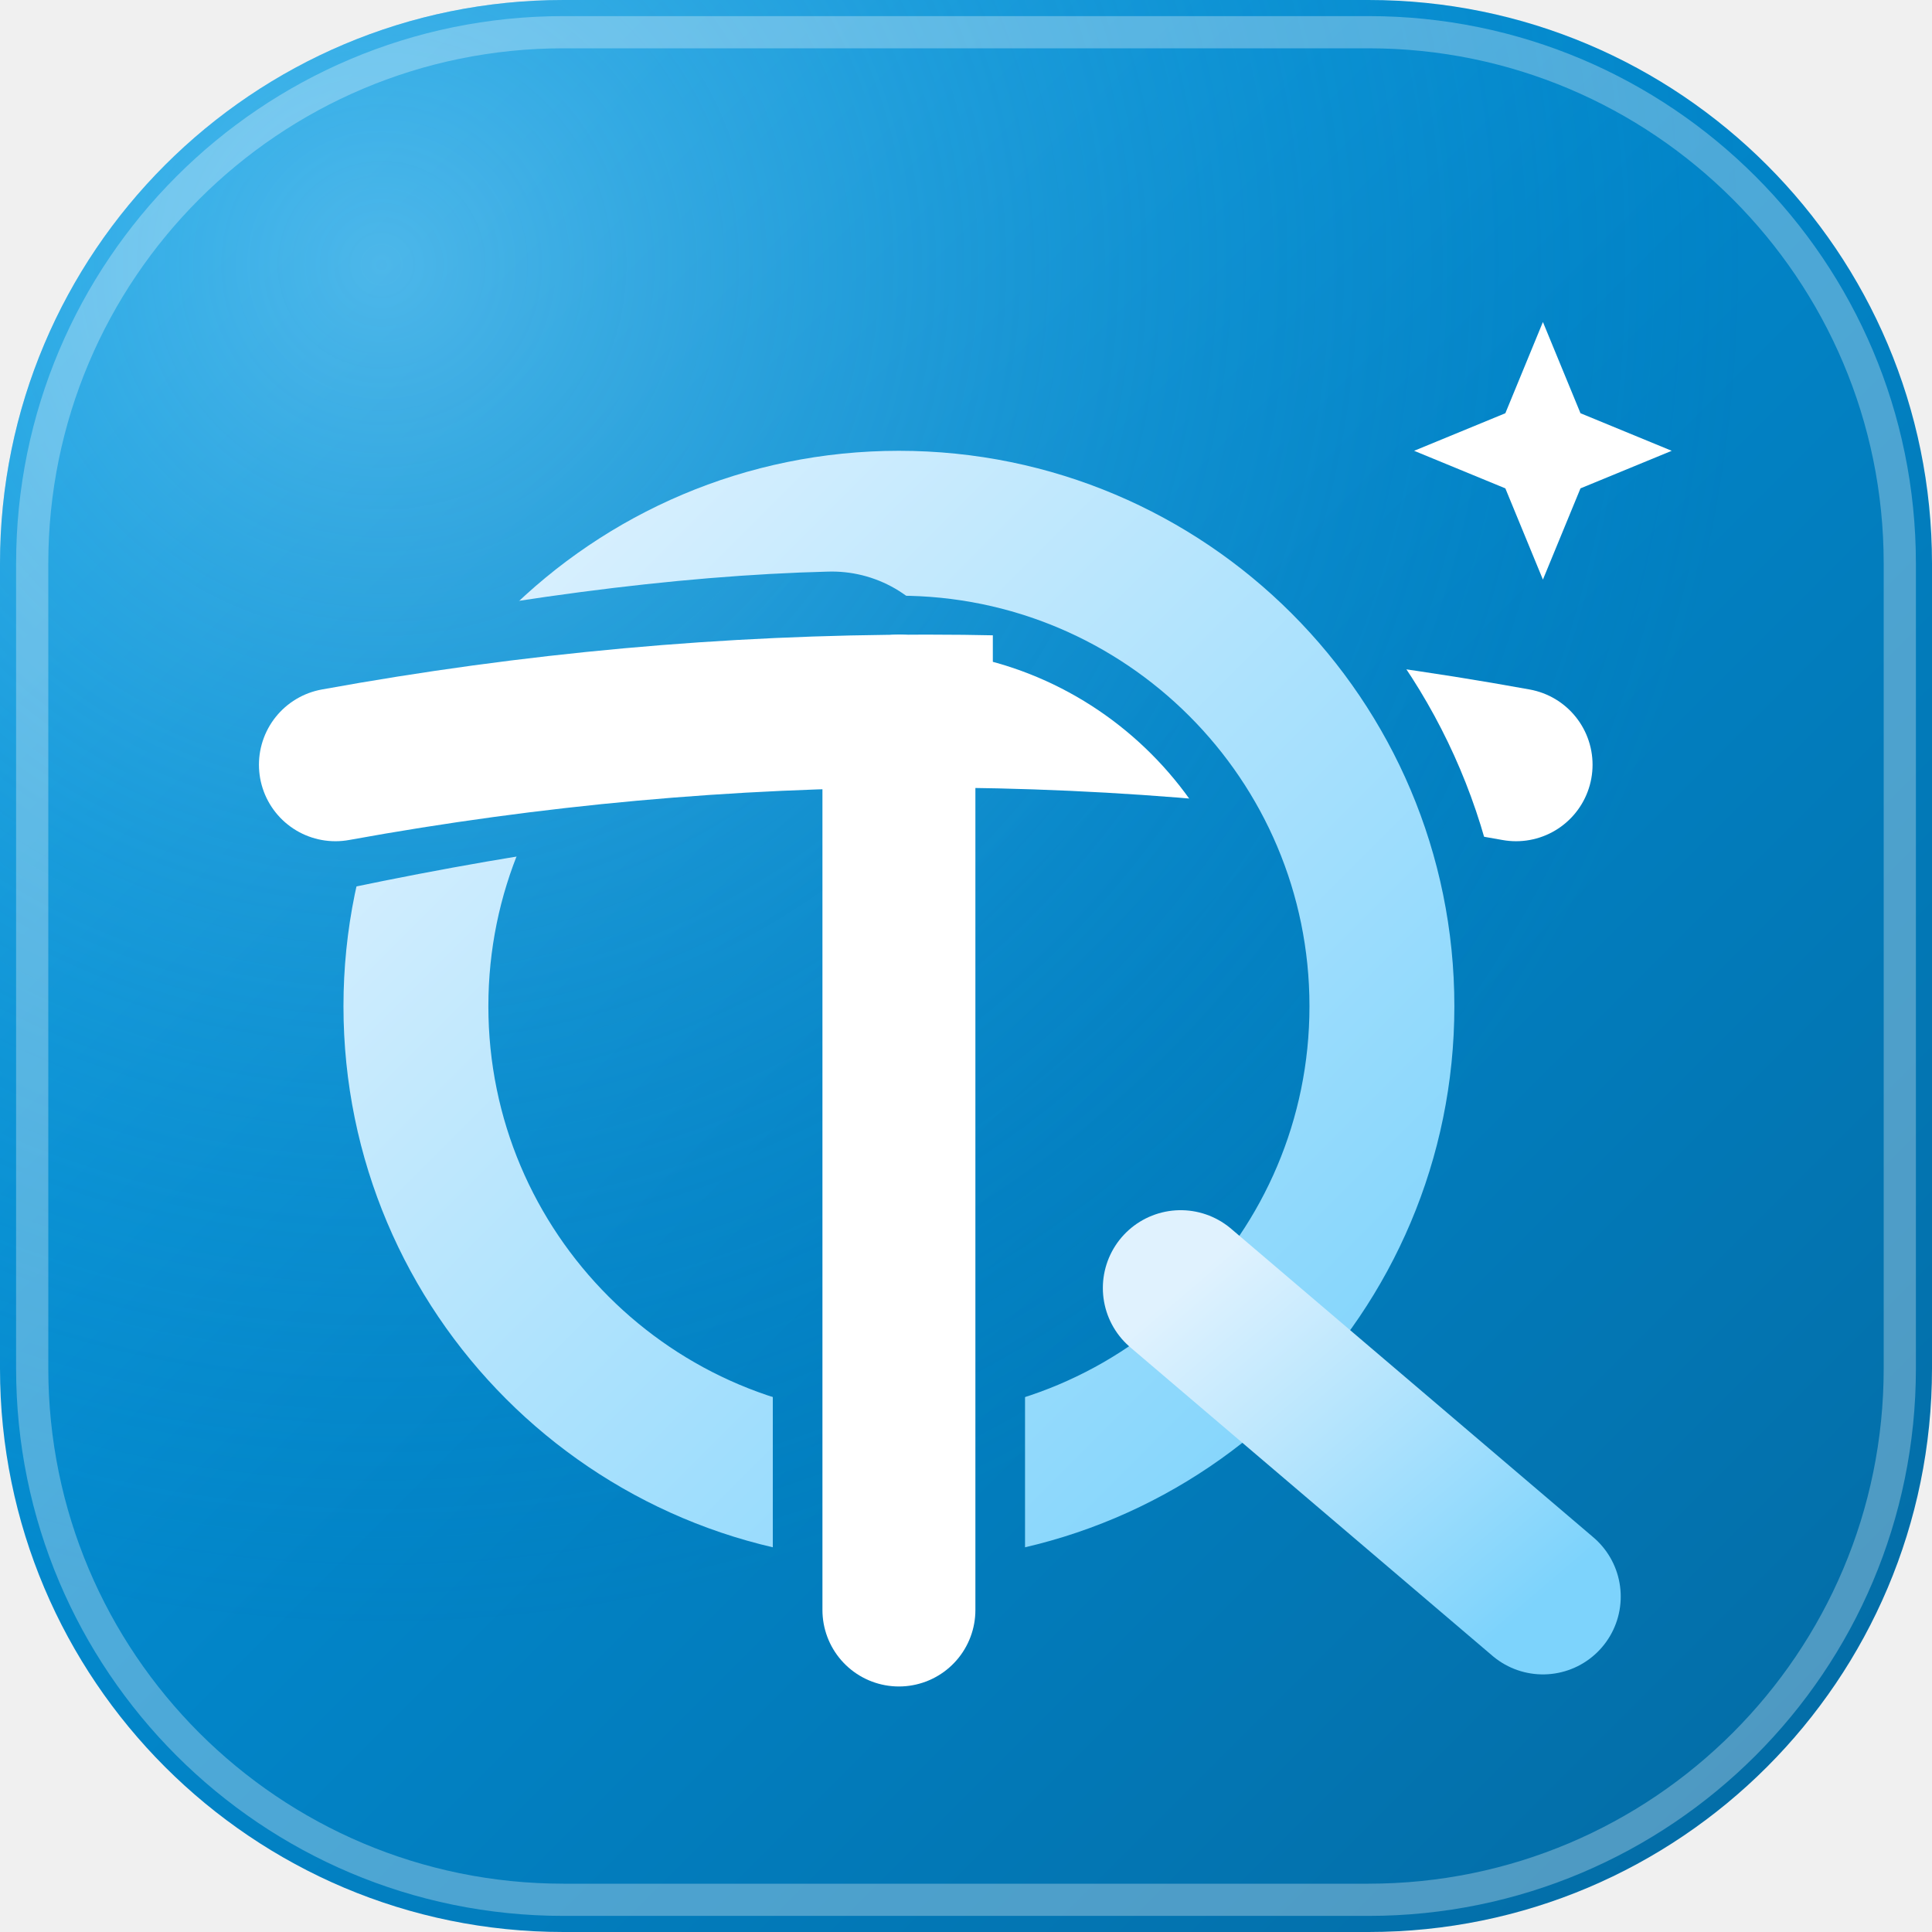
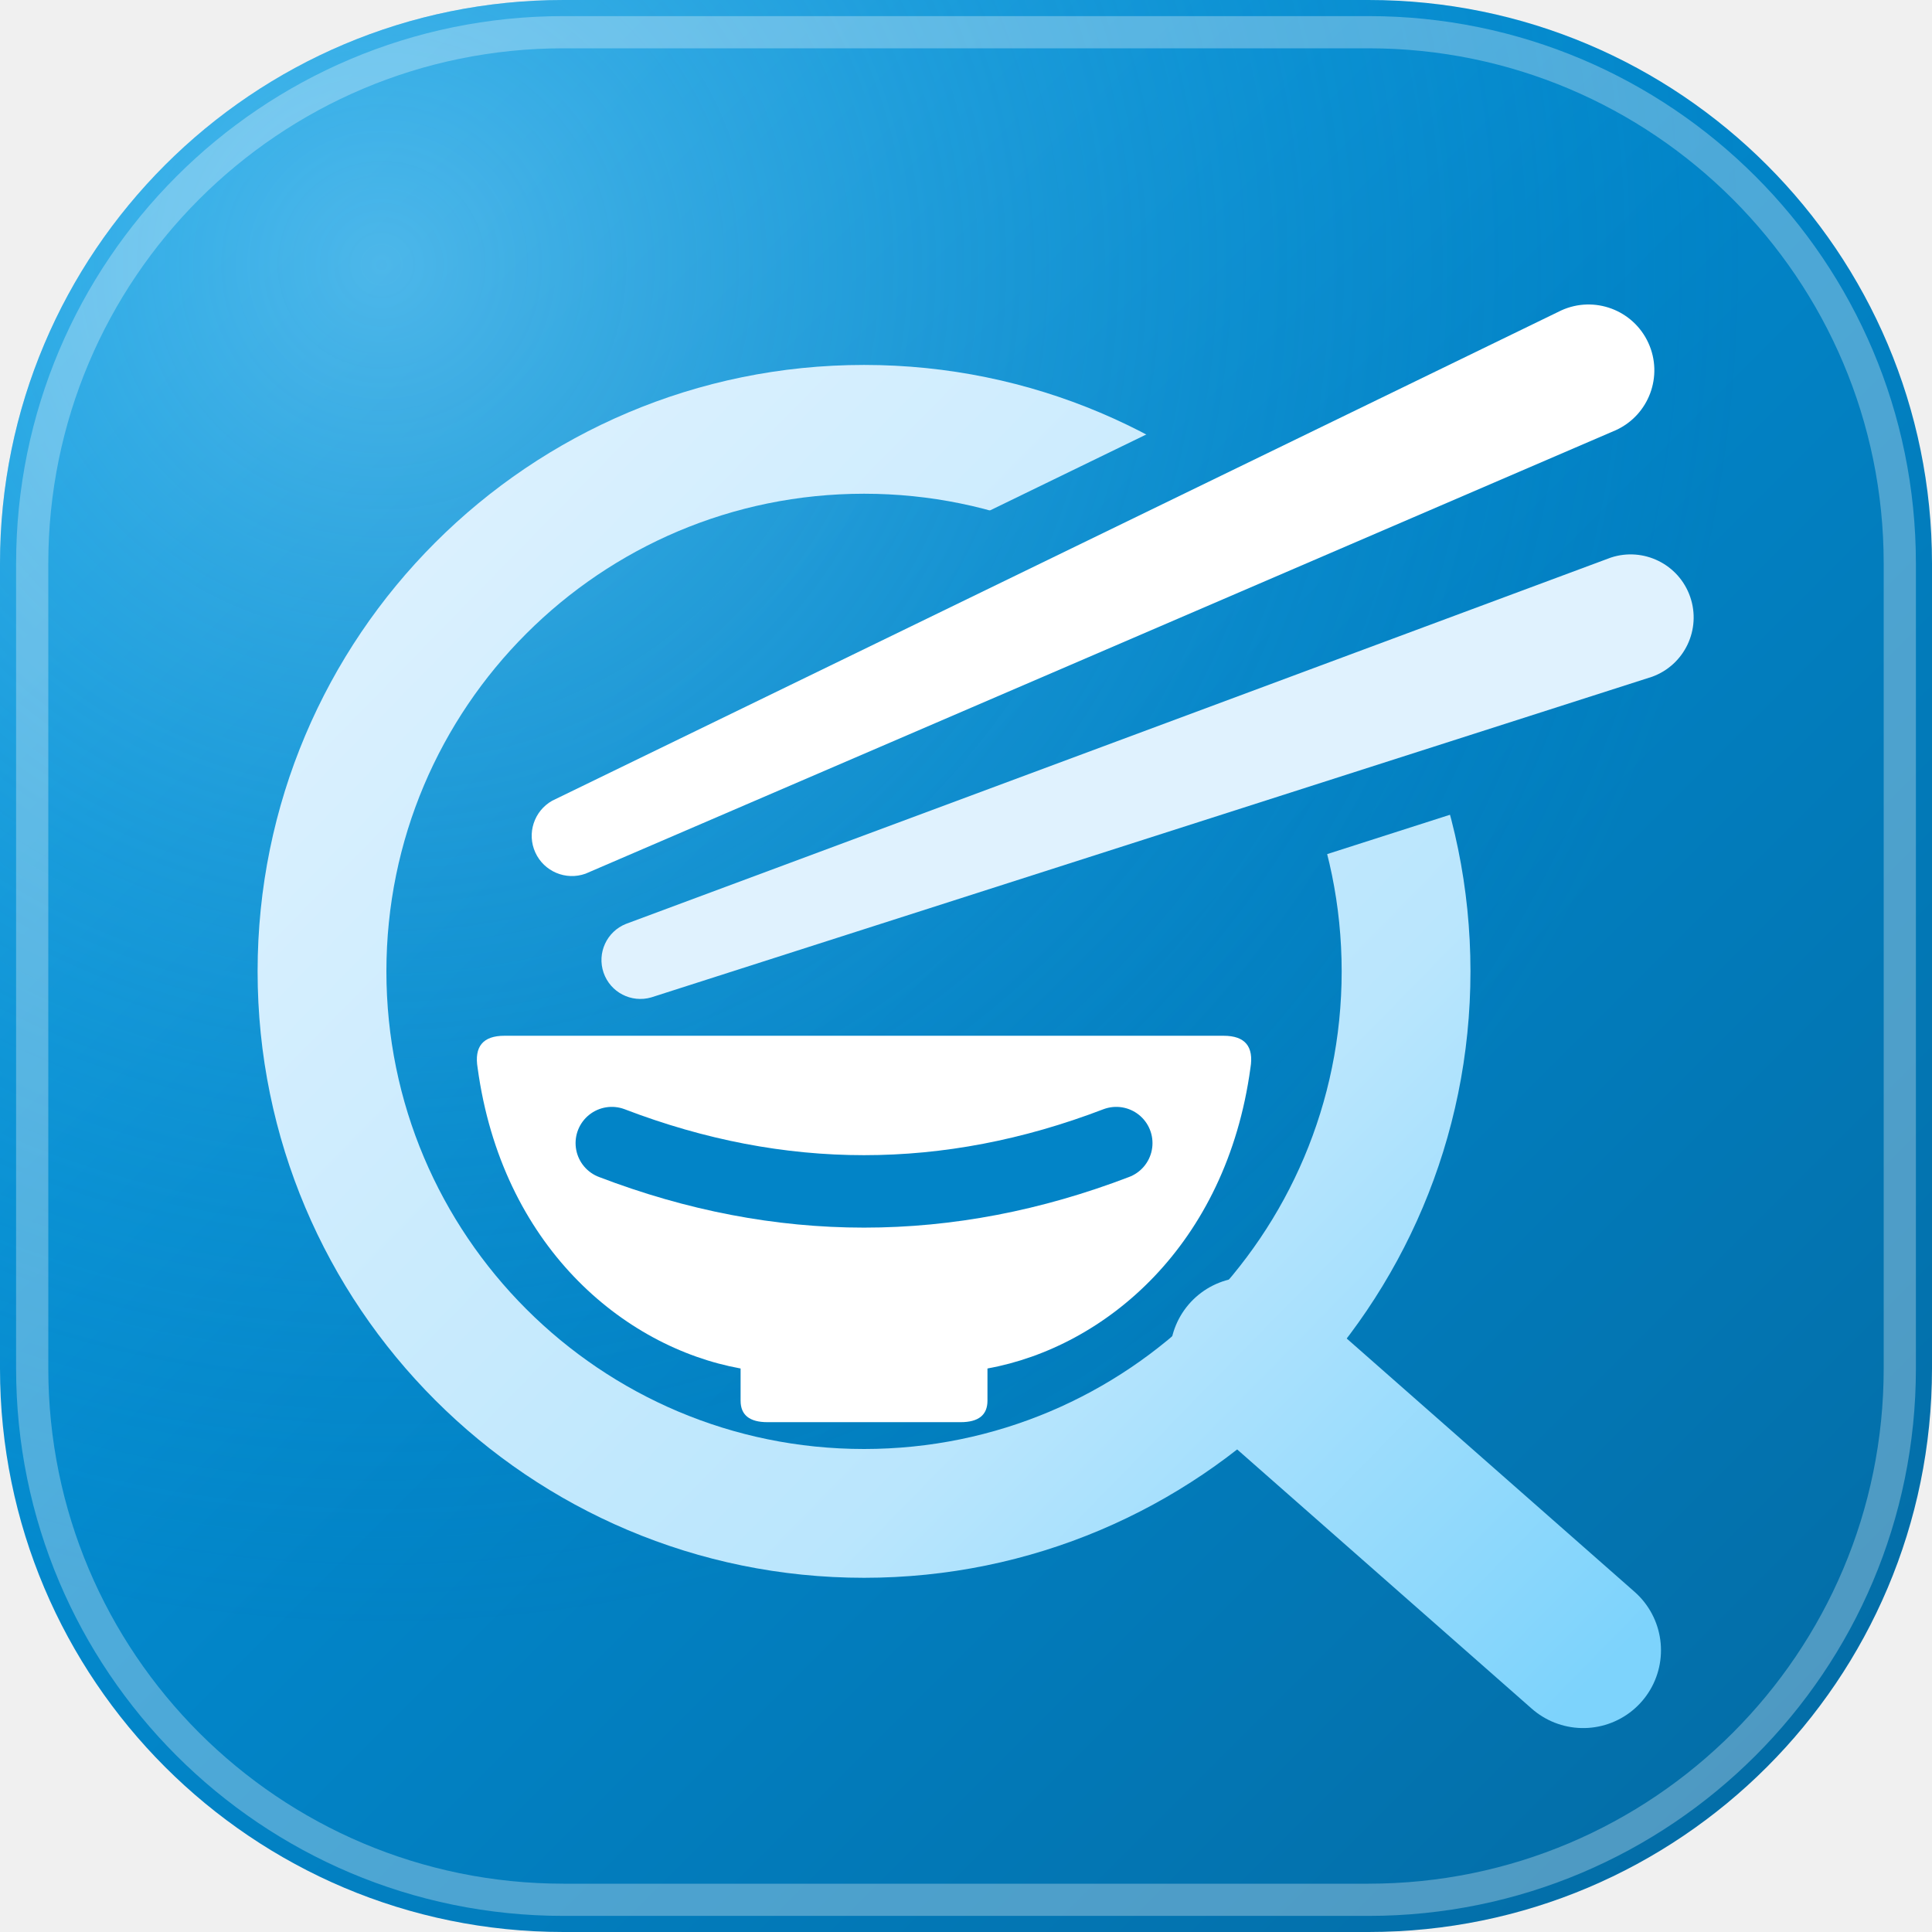
<svg xmlns="http://www.w3.org/2000/svg" viewBox="0 0 72 72">
  <defs>
    <linearGradient id="bg" x1="0%" y1="0%" x2="100%" y2="100%">
      <stop offset="0%" stop-color="#0ea5e9" />
      <stop offset="50%" stop-color="#0284c7" />
      <stop offset="100%" stop-color="#0369a1" />
    </linearGradient>
    <radialGradient id="glow" cx="20%" cy="14%" r="70%">
      <stop offset="0%" stop-color="#bae6fd" stop-opacity="0.38" />
      <stop offset="100%" stop-color="#0284c7" stop-opacity="0" />
    </radialGradient>
-     <linearGradient id="cyanGrad" x1="0%" y1="0%" x2="100%" y2="100%">
+     <linearGradient id="iceGrad" gradientUnits="userSpaceOnUse" x1="12" y1="15" x2="60" y2="62">
      <stop offset="0%" stop-color="#e0f2fe" />
+       <stop offset="65%" stop-color="#bae6fd" />
      <stop offset="100%" stop-color="#7dd3fc" />
    </linearGradient>
-     <clipPath id="rightUpperHalf">
-       <rect x="37" y="0" width="35" height="40" />
-     </clipPath>
    <mask id="maskQ">
      <rect width="72" height="72" fill="white" />
-       <path d="M 12 28.5 Q 23 26.2 31 26" fill="none" stroke="black" stroke-width="9.4" stroke-linecap="round" />
-       <line x1="33.5" y1="45" x2="33.5" y2="63" stroke="black" stroke-width="9.4" stroke-linecap="round" />
-     </mask>
-     <mask id="maskT">
-       <rect width="72" height="72" fill="white" />
-       <circle cx="33.5" cy="37.5" r="18" fill="none" stroke="black" stroke-width="9.4" clip-path="url(#rightUpperHalf)" />
+       <path d="M 21.82 32.56 L 60.22 16.03 A 2.45 2.45 0 0 0 58.18 11.57 L 20.58 29.84 A 1.5 1.5 0 0 0 21.82 32.56 Z" fill="black" stroke="black" stroke-width="5.2" stroke-linejoin="round" />
+       <path d="M 24.27 37.17 L 61.57 25.22 A 2.35 2.35 0 0 0 60.03 20.78 L 23.33 34.43 A 1.45 1.45 0 0 0 24.27 37.17 Z" fill="black" stroke="black" stroke-width="5.2" stroke-linejoin="round" />
    </mask>
  </defs>
  <rect width="72" height="72" rx="21" fill="url(#bg)" />
  <rect width="72" height="72" rx="21" fill="url(#glow)" />
  <rect x="1.2" y="1.2" width="69.6" height="69.6" rx="19.8" fill="none" stroke="rgba(255,255,255,0.3)" stroke-width="1.2" />
  <g mask="url(#maskQ)">
-     <circle cx="33.5" cy="37.5" r="18" fill="none" stroke="url(#cyanGrad)" stroke-width="5.4" />
-     <path d="M 44 48 L 57.5 59.5" fill="none" stroke="url(#cyanGrad)" stroke-width="5.8" stroke-linecap="round" />
+     <circle cx="32.2" cy="36.2" r="20.2" fill="none" stroke="url(#iceGrad)" stroke-width="4.8" />
+     <path d="M 46.5 50.5 L 59.0 61.5" fill="none" stroke="url(#iceGrad)" stroke-width="5.8" stroke-linecap="round" />
  </g>
-   <g mask="url(#maskT)">
-     <path d="M 12.5 28.5 Q 34.5 24.5 56.5 28.5" fill="none" stroke="#ffffff" stroke-width="5.7" stroke-linecap="round" />
-     <line x1="33.5" y1="26.5" x2="33.5" y2="60" stroke="#ffffff" stroke-width="5.7" stroke-linecap="round" />
-   </g>
-   <path d="M 57.5 12 L 58.9 15.4 L 62.3 16.8 L 58.9 18.2 L 57.5 21.6 L 56.1 18.2 L 52.7 16.8 L 56.1 15.4 Z" fill="#ffffff" />
+   <path d="M 21.82 32.56 L 60.22 16.03 A 2.45 2.45 0 0 0 58.18 11.57 L 20.58 29.84 A 1.5 1.5 0 0 0 21.82 32.56 Z" fill="#ffffff" />
+   <path d="M 24.27 37.17 L 61.57 25.22 A 2.35 2.35 0 0 0 60.03 20.78 L 23.33 34.43 A 1.45 1.45 0 0 0 24.27 37.17 Z" fill="#e0f2fe" />
+   <path d="M 18.8 38.6 Q 17.6 38.6 17.8 39.8 C 18.7 46.4 23.2 50.2 27.6 51.0 L 27.6 52.2 Q 27.6 53.0 28.6 53.0 L 35.8 53.0 Q 36.8 53.0 36.8 52.2 L 36.8 51.0 C 41.2 50.2 45.7 46.4 46.6 39.8 Q 46.8 38.6 45.6 38.6 Z" fill="#ffffff" />
+   <path d="M 22.8 42.6 Q 32.2 46.2 41.6 42.6" fill="none" stroke="#0284c7" stroke-width="2.7" stroke-linecap="round" />
</svg>
